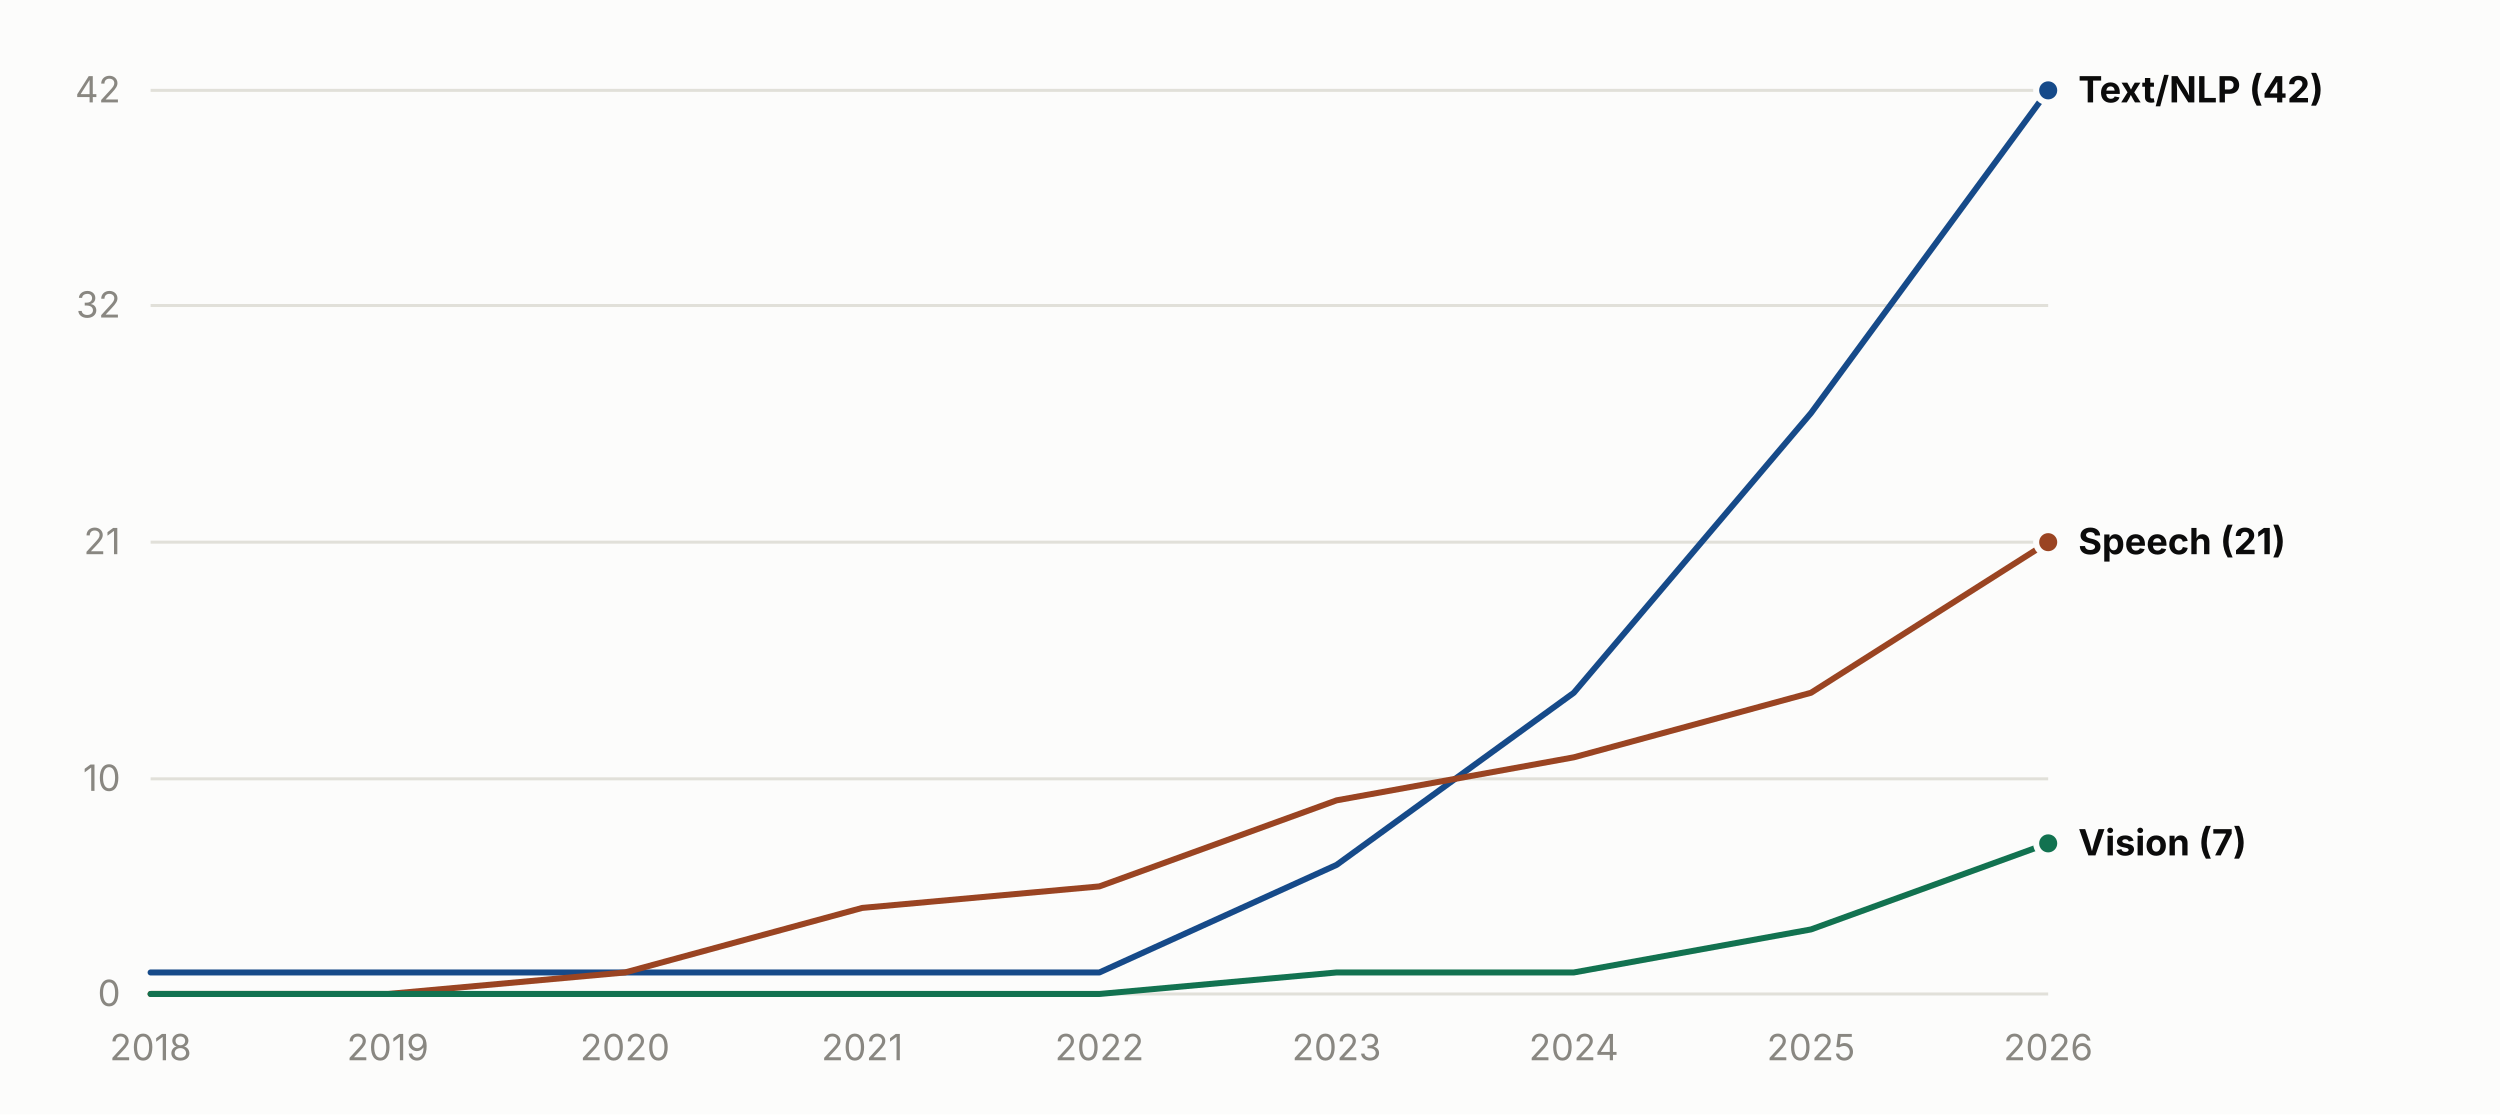
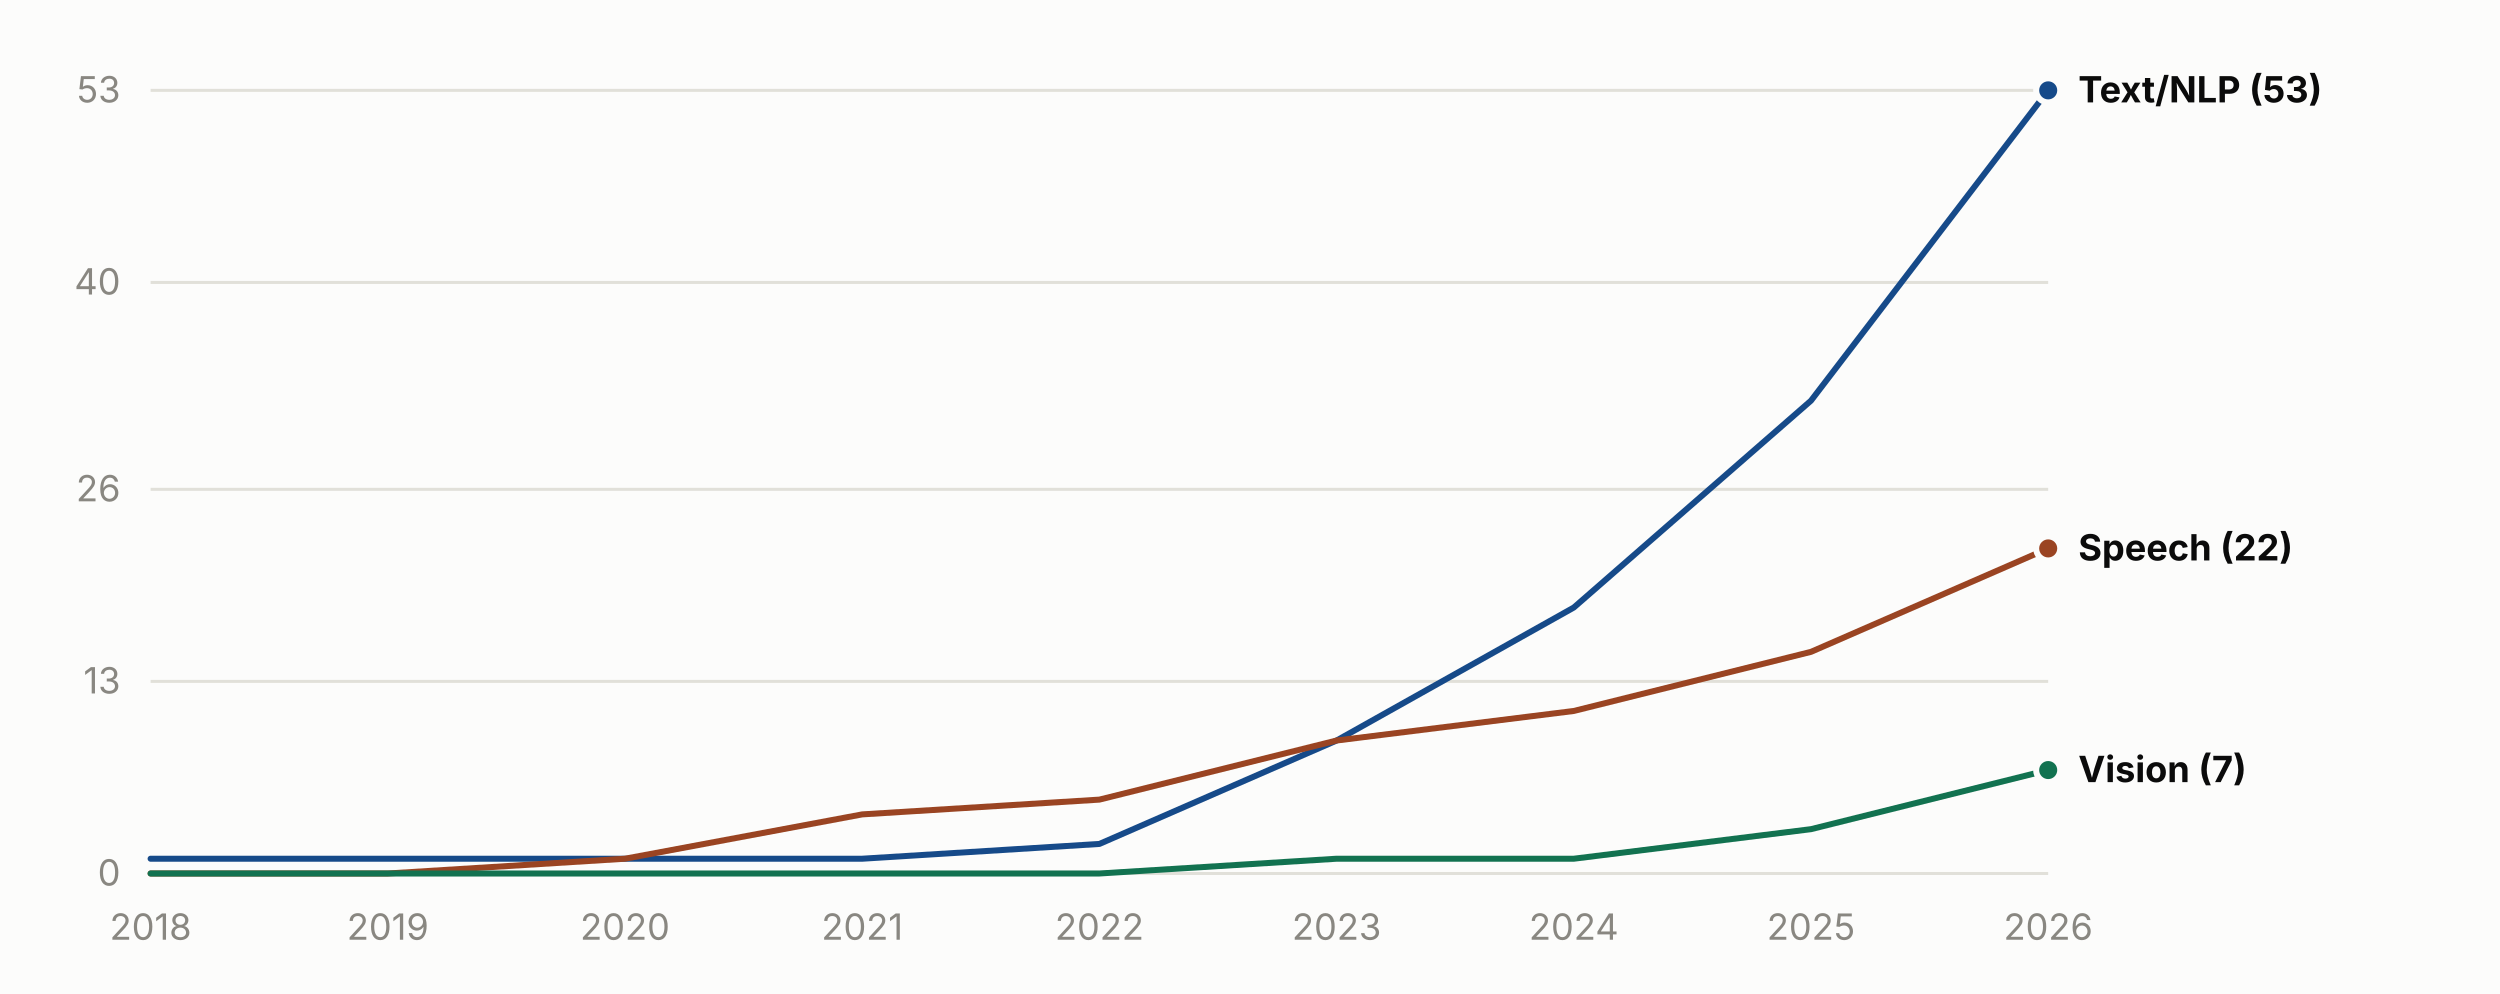
- <svg xmlns="http://www.w3.org/2000/svg" width="830" height="370" viewBox="0 0 830 370">
-   <rect width="830" height="370" fill="#fcfcfb" />
-   <style>text{font-family:"Segoe UI",Inter,Arial,sans-serif;fill:#0b0b0b}.title{font-size:22px;font-weight:700}.sub{font-size:12px;fill:#52514e}.muted{font-size:11px;fill:#898781}.stat-label{font-size:12px;fill:#52514e;font-weight:600}.stat-value{font-size:28px;font-weight:700}.axis{font-size:12px;fill:#898781}.grid{stroke:#e1e0d9;stroke-width:1}.legend{font-size:12px;fill:#52514e}.endlabel{font-size:12px;font-weight:700}</style>
-   <line x1="50" y1="330.0" x2="680" y2="330.0" class="grid" />
-   <text x="40" y="334.0" text-anchor="end" class="axis">0</text>
-   <line x1="50" y1="258.571" x2="680" y2="258.571" class="grid" />
-   <text x="40" y="262.571" text-anchor="end" class="axis">10</text>
-   <line x1="50" y1="180.0" x2="680" y2="180.0" class="grid" />
-   <text x="40" y="184.0" text-anchor="end" class="axis">21</text>
-   <line x1="50" y1="101.429" x2="680" y2="101.429" class="grid" />
-   <text x="40" y="105.429" text-anchor="end" class="axis">32</text>
+ <svg xmlns="http://www.w3.org/2000/svg" width="830" height="330" viewBox="0 0 830 330">
+   <rect width="830" height="330" fill="#fcfcfb" />
+   <style>text{font-family:"Segoe UI",Inter,Arial,sans-serif;fill:#0b0b0b}.title{font-size:22px;font-weight:700}.sub{font-size:12px;fill:#52514e}.muted{font-size:11px;fill:#898781}.axis{font-size:12px;fill:#898781}.grid{stroke:#e1e0d9;stroke-width:1}.legend{font-size:12px;fill:#52514e}.endlabel{font-size:12px;font-weight:700}</style>
+   <line x1="50" y1="290.0" x2="680" y2="290.0" class="grid" />
+   <text x="40" y="294.0" text-anchor="end" class="axis">0</text>
+   <line x1="50" y1="226.226" x2="680" y2="226.226" class="grid" />
+   <text x="40" y="230.226" text-anchor="end" class="axis">13</text>
+   <line x1="50" y1="162.453" x2="680" y2="162.453" class="grid" />
+   <text x="40" y="166.453" text-anchor="end" class="axis">26</text>
+   <line x1="50" y1="93.774" x2="680" y2="93.774" class="grid" />
+   <text x="40" y="97.774" text-anchor="end" class="axis">40</text>
  <line x1="50" y1="30.0" x2="680" y2="30.0" class="grid" />
-   <text x="40" y="34.0" text-anchor="end" class="axis">42</text>
-   <text x="50.0" y="352" text-anchor="middle" class="axis">2018</text>
-   <text x="128.75" y="352" text-anchor="middle" class="axis">2019</text>
-   <text x="207.5" y="352" text-anchor="middle" class="axis">2020</text>
-   <text x="286.25" y="352" text-anchor="middle" class="axis">2021</text>
-   <text x="365.0" y="352" text-anchor="middle" class="axis">2022</text>
-   <text x="443.75" y="352" text-anchor="middle" class="axis">2023</text>
-   <text x="522.5" y="352" text-anchor="middle" class="axis">2024</text>
-   <text x="601.25" y="352" text-anchor="middle" class="axis">2025</text>
-   <text x="680.0" y="352" text-anchor="middle" class="axis">2026</text>
-   <polyline points="50.0,322.857 128.75,322.857 207.5,322.857 286.25,322.857 365.0,322.857 443.75,287.143 522.5,230.0 601.25,137.143 680.0,30.0" fill="none" stroke="#164a89" stroke-width="2" stroke-linejoin="round" stroke-linecap="round" />
+   <text x="40" y="34.0" text-anchor="end" class="axis">53</text>
+   <text x="50.0" y="312" text-anchor="middle" class="axis">2018</text>
+   <text x="128.75" y="312" text-anchor="middle" class="axis">2019</text>
+   <text x="207.5" y="312" text-anchor="middle" class="axis">2020</text>
+   <text x="286.25" y="312" text-anchor="middle" class="axis">2021</text>
+   <text x="365.0" y="312" text-anchor="middle" class="axis">2022</text>
+   <text x="443.75" y="312" text-anchor="middle" class="axis">2023</text>
+   <text x="522.5" y="312" text-anchor="middle" class="axis">2024</text>
+   <text x="601.25" y="312" text-anchor="middle" class="axis">2025</text>
+   <text x="680.0" y="312" text-anchor="middle" class="axis">2026</text>
+   <polyline points="50.0,285.094 128.75,285.094 207.5,285.094 286.25,285.094 365.0,280.189 443.75,245.849 522.5,201.698 601.25,133.019 680.0,30.0" fill="none" stroke="#164a89" stroke-width="2" stroke-linejoin="round" stroke-linecap="round" />
  <circle cx="680.0" cy="30.0" r="4" fill="#164a89" stroke="#fcfcfb" stroke-width="2" />
-   <text x="690.0" y="34.0" class="endlabel" fill="#164a89">Text/NLP (42)</text>
-   <polyline points="50.0,330.0 128.75,330.0 207.5,322.857 286.25,301.429 365.0,294.286 443.75,265.714 522.5,251.429 601.25,230.0 680.0,180.0" fill="none" stroke="#9a4422" stroke-width="2" stroke-linejoin="round" stroke-linecap="round" />
-   <circle cx="680.0" cy="180.0" r="4" fill="#9a4422" stroke="#fcfcfb" stroke-width="2" />
-   <text x="690.0" y="184.0" class="endlabel" fill="#9a4422">Speech (21)</text>
-   <polyline points="50.0,330.0 128.75,330.0 207.5,330.0 286.25,330.0 365.0,330.0 443.75,322.857 522.5,322.857 601.25,308.571 680.0,280.0" fill="none" stroke="#127250" stroke-width="2" stroke-linejoin="round" stroke-linecap="round" />
-   <circle cx="680.0" cy="280.0" r="4" fill="#127250" stroke="#fcfcfb" stroke-width="2" />
-   <text x="690.0" y="284.0" class="endlabel" fill="#127250">Vision (7)</text>
+   <text x="690.0" y="34.0" class="endlabel" fill="#164a89">Text/NLP (53)</text>
+   <polyline points="50.0,290.0 128.75,290.0 207.5,285.094 286.25,270.377 365.0,265.472 443.75,245.849 522.5,236.038 601.25,216.415 680.0,182.075" fill="none" stroke="#9a4422" stroke-width="2" stroke-linejoin="round" stroke-linecap="round" />
+   <circle cx="680.0" cy="182.075" r="4" fill="#9a4422" stroke="#fcfcfb" stroke-width="2" />
+   <text x="690.0" y="186.075" class="endlabel" fill="#9a4422">Speech (22)</text>
+   <polyline points="50.0,290.0 128.75,290.0 207.5,290.0 286.25,290.0 365.0,290.0 443.75,285.094 522.5,285.094 601.25,275.283 680.0,255.66" fill="none" stroke="#127250" stroke-width="2" stroke-linejoin="round" stroke-linecap="round" />
+   <circle cx="680.0" cy="255.66" r="4" fill="#127250" stroke="#fcfcfb" stroke-width="2" />
+   <text x="690.0" y="259.66" class="endlabel" fill="#127250">Vision (7)</text>
</svg>
